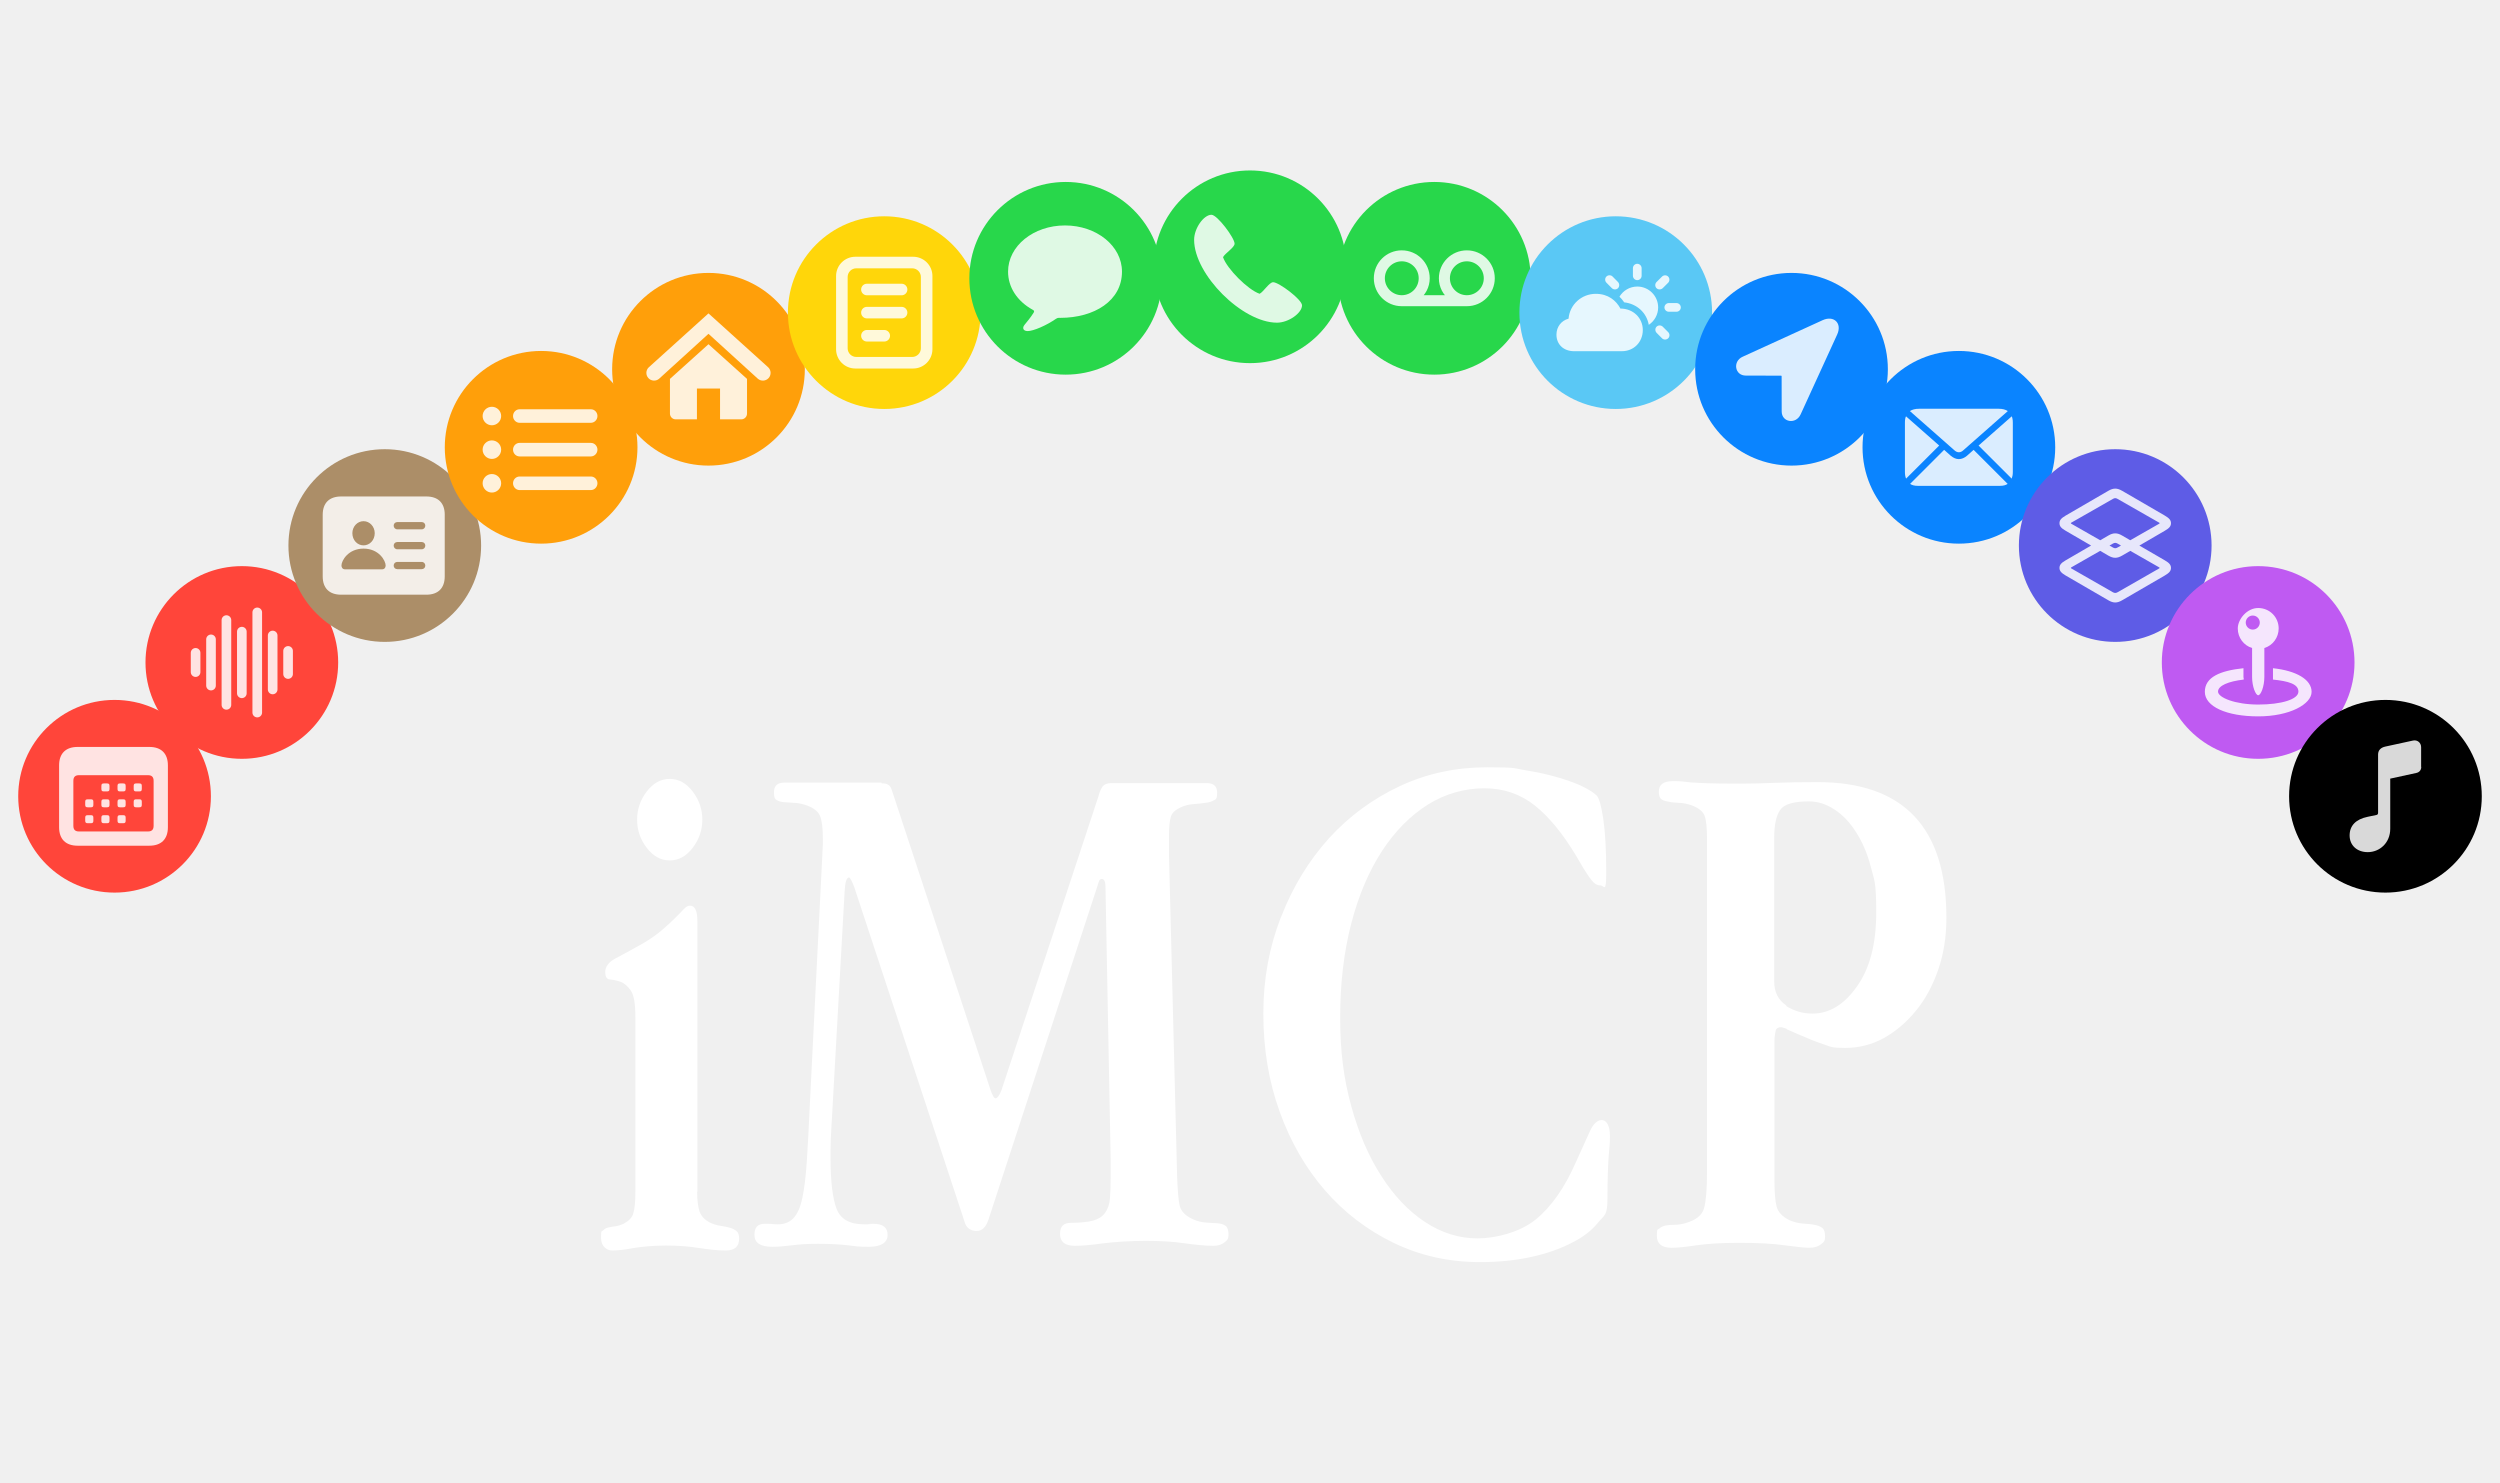
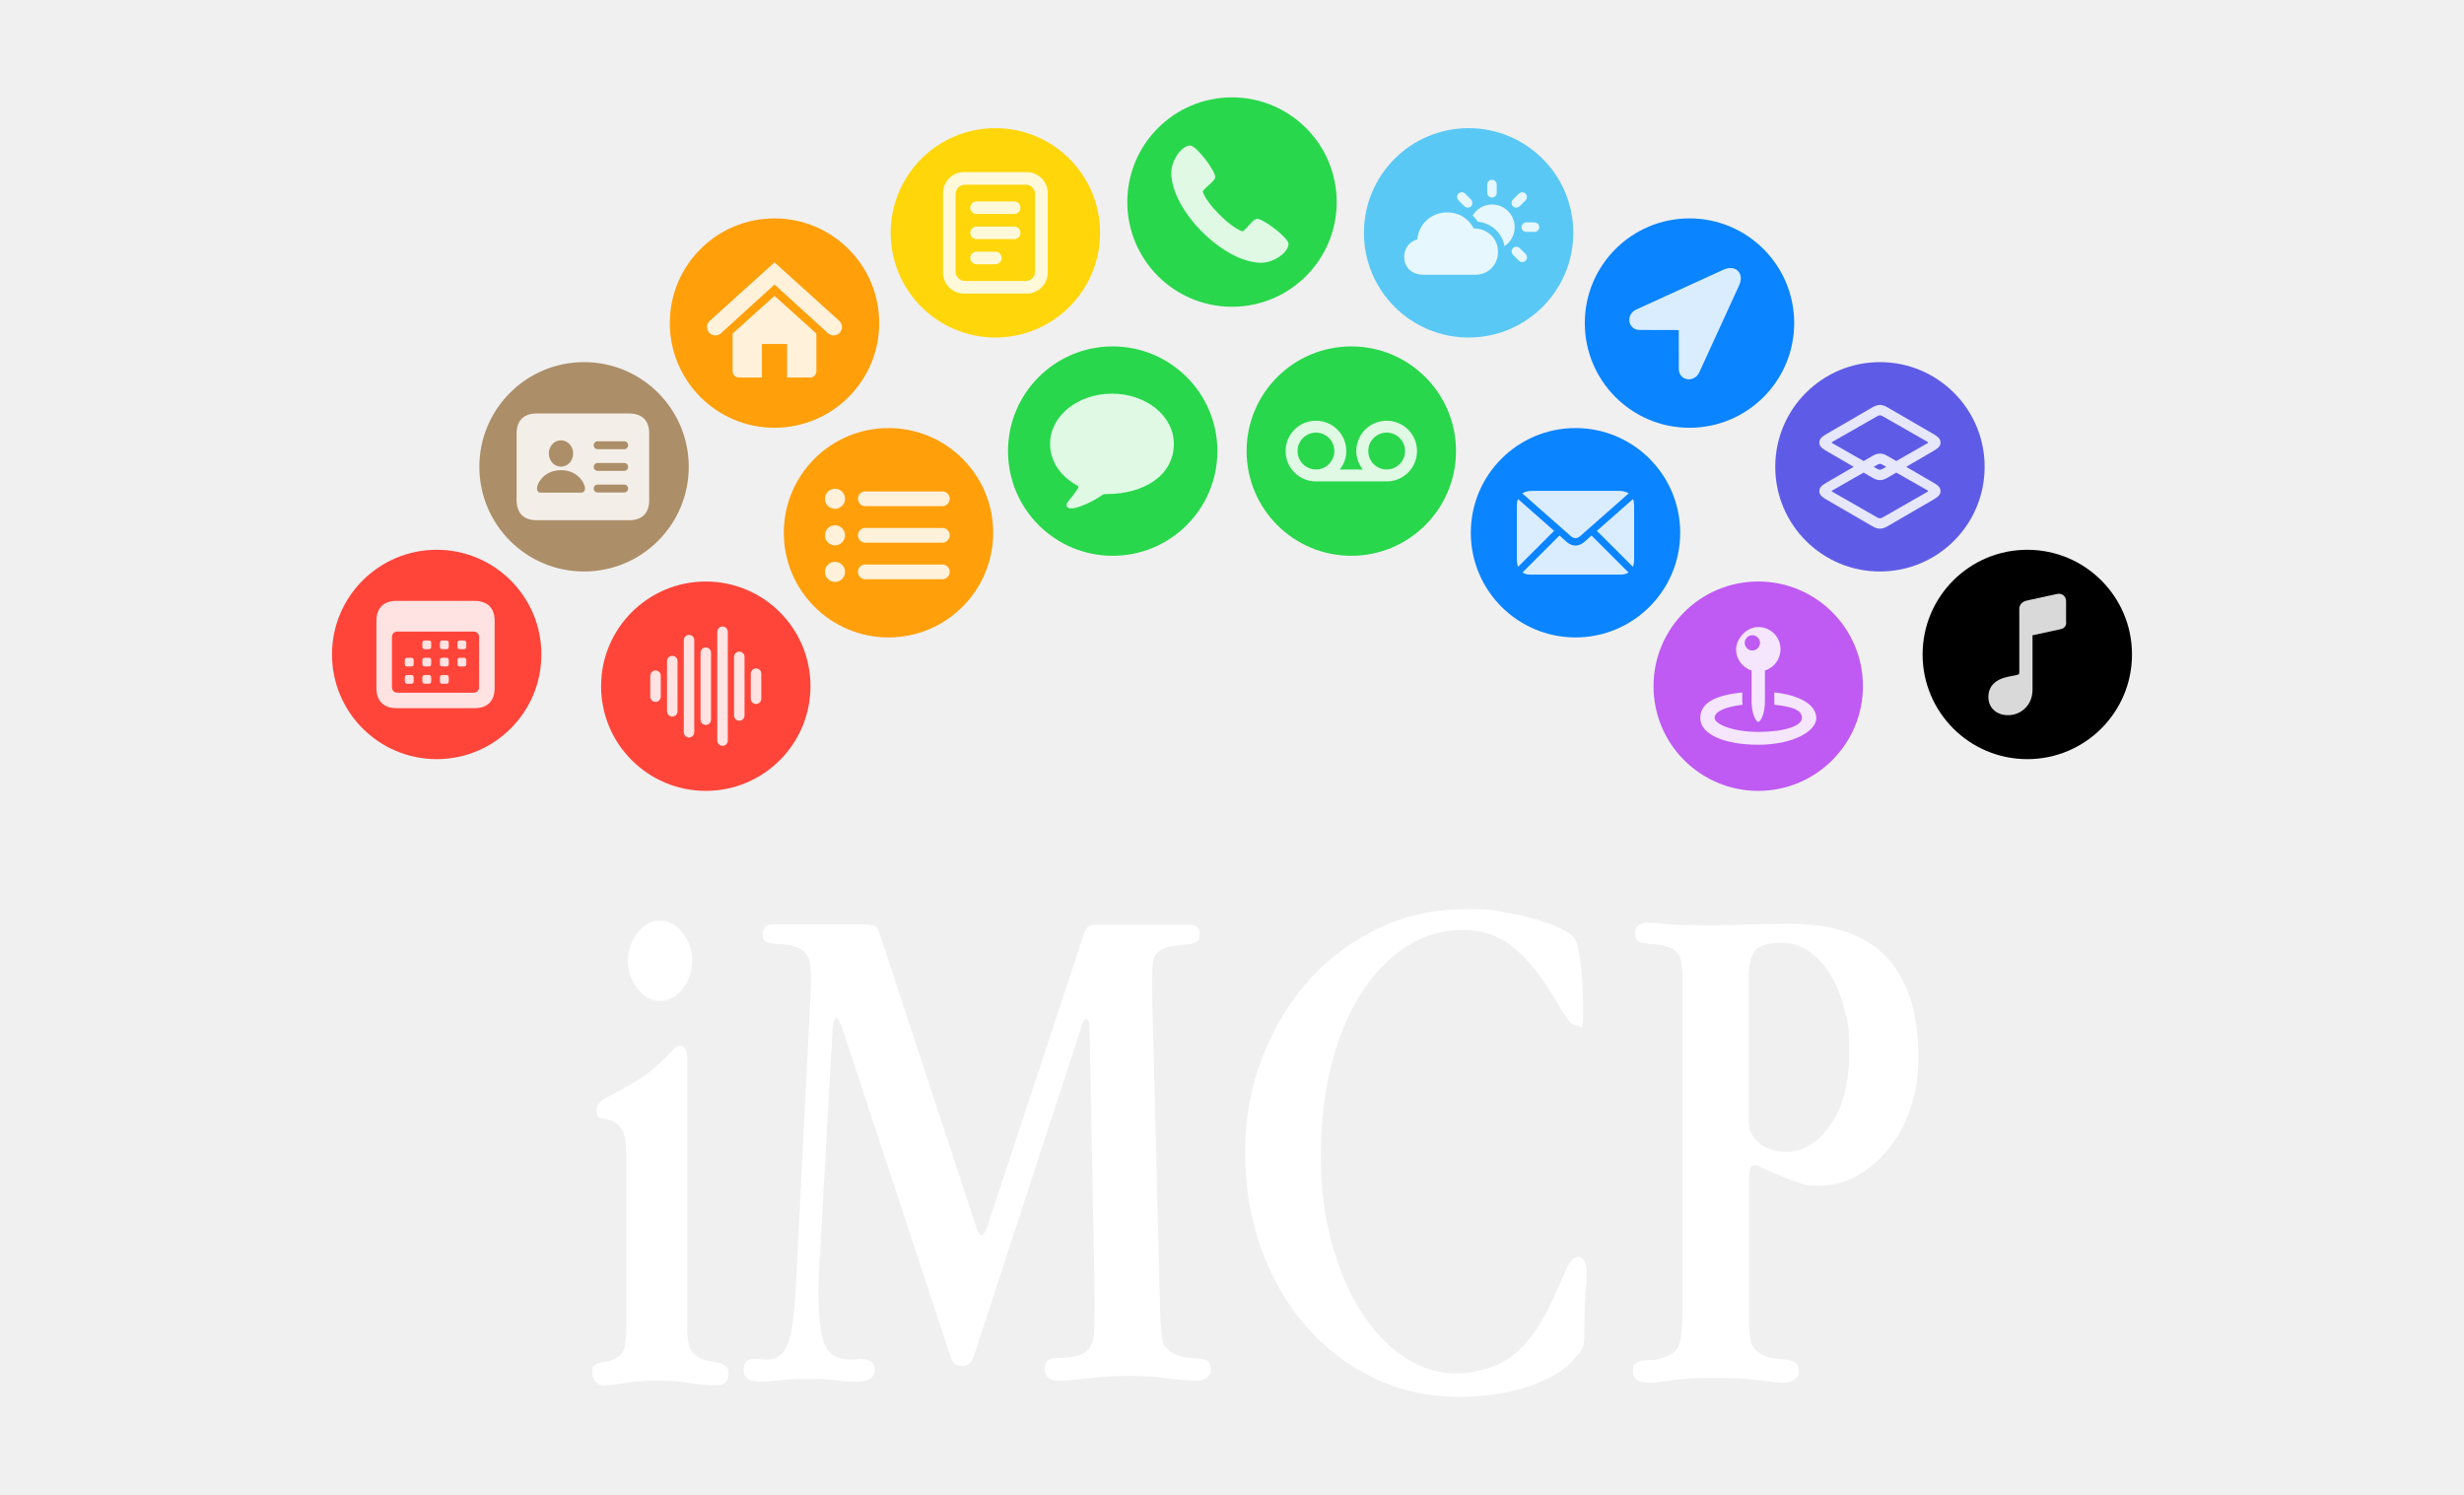
- <svg xmlns="http://www.w3.org/2000/svg" viewBox="0 0 1012 600">
-   <g fill="#fff">
+ <svg xmlns="http://www.w3.org/2000/svg" viewBox="0 0 1012 614">
+   <g fill="#fff" transform="translate(0 62.855)">
    <path d="M282.2,482.4c0,3.6.4,6.3,1,8.1.7,1.8,2,3.2,3.8,4.2,1.6.8,3.1,1.3,4.6,1.5s2.8.5,3.9.8,2,.8,2.7,1.4,1,1.6,1,3c0,3.2-1.8,4.8-5.4,4.8s-6.6-.4-10.8-1c-4.2-.7-8.6-1-13.4-1s-9.5.4-13.1,1c-3.6.7-6.5,1-8.7,1s-4.5-1.7-4.5-5.1.2-2.4.8-3,1.2-1,2.1-1.2c.9-.2,1.9-.4,2.9-.5s2.1-.5,3.3-1c2.2-1.2,3.6-2.6,4-4.4.5-1.7.8-4.5.8-8.5v-70.8c0-5.4-.6-9-1.9-10.8s-2.7-3-4.2-3.5-2.9-.8-4.2-.9-1.9-1.1-1.9-3.1,1.4-4,4.1-5.4,6.5-3.5,11.5-6.3c3-1.8,5.5-3.6,7.6-5.4,2.1-1.8,3.8-3.4,5.2-4.8,1.4-1.4,2.5-2.5,3.4-3.5.9-.9,1.7-1.4,2.5-1.4,2,0,3,2.1,3,6.3v109.5ZM280.4,320.4c2.6,3.4,3.9,7.2,3.9,11.4s-1.3,8-3.9,11.4-5.7,5.1-9.3,5.1-6.7-1.7-9.3-5.1c-2.6-3.4-3.9-7.2-3.9-11.4s1.3-8,3.9-11.4,5.7-5.1,9.3-5.1,6.7,1.7,9.3,5.1Z" />
    <path d="M356.9,317.1c1,0,1.9.1,2.5.5.7.3,1.2,1,1.6,2.2l39.9,121.2c.8,2.4,1.5,3.6,2.1,3.6s1.6-1.1,2.4-3.3l39.3-119.1c.4-1.6,1-2.9,1.6-3.8.7-.9,1.9-1.4,3.5-1.4h38.7c2.8,0,4.2,1.3,4.2,3.9s-.5,2.6-1.4,3.1-2,.9-3.5,1c-1.4.2-3,.4-4.6.5-1.7.1-3.5.5-5.2,1.3-2.2,1-3.5,2.2-4,3.7-.5,1.5-.8,4.2-.8,8.2v7.1l3.3,130.5c.2,5.4.5,9.2,1,11.6.5,2.4,2.4,4.3,5.5,5.7,1.8.8,3.6,1.2,5.4,1.3s3.4.2,4.6.3c1.3.1,2.4.5,3.1,1,.8.6,1.2,1.8,1.2,3.6s-.5,2.2-1.6,3.1-2.6,1.4-4.6,1.4c-3.2,0-7-.4-11.5-1-4.5-.7-9.8-1-15.8-1s-12.4.4-17.2,1c-4.9.7-8.8,1-11.5,1-4,0-6-1.6-6-4.8s1.5-4.5,4.5-4.5,6.8-.3,8.9-.9c2.1-.6,3.7-1.6,4.8-3.1,1.1-1.5,1.8-3.4,2-5.8s.3-5.4.3-8.9v-6.9l-2.1-110.3c0-2.2-.5-3.3-1.5-3.3s-1.2,1-1.8,3l-44.1,135c-1,3-2.6,4.5-4.8,4.5s-4.2-1.2-4.8-3.6l-44.7-135.6c-1-2.6-1.7-3.9-2.1-3.9-1,0-1.6,1.9-1.8,5.7l-5.1,91.2c-.2,3.4-.4,6.5-.5,9.2-.1,2.8-.1,5.3-.1,7.5,0,9.3.8,16.1,2.4,20.4,1.6,4.3,5.3,6.4,11.1,6.4s1.2,0,1.8-.1c.6-.1,1.3-.1,2.1-.1,3.8,0,5.7,1.5,5.7,4.5s-2.5,4.8-7.5,4.8-5-.2-8.5-.6-7.5-.6-12.1-.6-7.5.2-10.6.6-5.8.6-8,.6c-4.8,0-7.2-1.6-7.2-4.8s1.4-4.5,4.2-4.5,2.2,0,3.1.1,1.6.1,2.2.1c2.6,0,4.7-.8,6.3-2.5,1.6-1.7,2.8-4.4,3.6-8.2.8-3.8,1.4-8.7,1.8-14.8s.8-13.5,1.2-22.5l5.1-101.9c0-.4,0-1.1.1-2.1s.1-2.3.1-3.9c0-4.6-.4-7.7-1.2-9.5-.8-1.8-2.6-3.2-5.4-4.2-1.8-.6-3.5-1-5.1-1-1.6-.1-3-.2-4.2-.3-1.2-.1-2.1-.4-2.9-.9s-1-1.5-1-3.1c0-2.6,1.4-3.9,4.2-3.9h39.3Z" />
    <path d="M518.7,370.9c4.7-12.1,11.2-22.6,19.3-31.6,8.2-9,17.8-16,28.7-21.1s22.7-7.6,35.2-7.6,10.6.4,15.6,1.2,9.5,1.8,13.5,3,7.3,2.4,9.9,3.7c2.6,1.3,4.4,2.5,5.4,3.5s1.9,4.1,2.7,9.5c.8,5.3,1.2,12.5,1.2,21.5s-.8,5.4-2.4,5.4-2.8-1-4.3-3.1-3.3-5-5.5-8.9c-5.4-9-11-15.8-16.8-20.4s-12.6-6.9-20.4-6.9-15.8,2.2-22.8,6.6c-7,4.4-13.2,10.6-18.5,18.7s-9.5,17.9-12.5,29.4-4.5,24.2-4.5,38.2,1.5,24.9,4.5,35.8,7,20.3,12.2,28.3c5.1,8,11,14.2,17.7,18.6s13.8,6.6,21.2,6.6,17.2-2.5,23.5-7.6,11.8-12.9,16.3-23.2c2.4-5.4,4.3-9.6,5.7-12.6s3-4.5,4.8-4.5,3.3,2.1,3.3,6.3-.2,4-.5,8.2-.5,10-.5,17.2-1.2,6.6-3.8,9.8-6,5.9-10.7,8.2c-4.6,2.4-10,4.3-16.3,5.7-6.3,1.4-13.2,2.1-20.8,2.1-12.6,0-24.2-2.6-35-7.8-10.7-5.2-20-12.3-27.8-21.3s-13.9-19.6-18.3-31.8c-4.4-12.2-6.6-25.4-6.6-39.6s2.4-27,7.1-39.1h0Z" />
    <path d="M723.1,416.4c-1.2-.4-1.9-.6-2.1-.6-1.2,0-2,.5-2.2,1.4s-.5,2.4-.5,4.4v55.9c0,5.2.3,8.9.9,11,.6,2.2,2.3,4,5.1,5.4,1.8.8,3.6,1.2,5.4,1.4,1.8.1,3.3.2,4.7.5,1.3.2,2.3.6,3.2,1.2.8.6,1.2,1.8,1.2,3.6s-.5,2.2-1.7,3.1c-1.1.9-2.7,1.4-4.7,1.4s-5.3-.4-10-1c-4.7-.7-10.8-1-18.5-1s-12.8.4-17.2,1c-4.5.7-7.8,1-10,1-4,0-6-1.6-6-4.8s.3-2.4,1-3,1.5-1,2.5-1.2,2.2-.3,3.6-.3,2.8-.2,4.2-.6c4.4-1.2,7-3.2,7.8-6.1.8-2.9,1.2-7.7,1.2-14.5v-135.1c0-4.4-.3-7.5-1-9.3-.7-1.8-2.5-3.2-5.2-4.2-1.8-.6-3.5-1-5.2-1-1.7-.1-3.2-.2-4.3-.5-1.2-.2-2.2-.5-2.8-1-.7-.5-1-1.5-1-3.1,0-2.8,1.9-4.2,5.7-4.2s3.2.1,7,.5c3.9.3,9.5.5,16.7.5h4.8c3.4,0,7.6-.1,12.6-.3,5-.2,10.8-.3,17.4-.3,34.8,0,52.2,18.3,52.2,54.9c0,7.8-1.1,14.6-3.3,21s-5.2,12-9,16.6c-3.8,4.7-8.2,8.4-13,11.1-4.9,2.7-10.2,4-15.8,4s-5.7-.5-8.7-1.5-6.3-2.3-9.9-3.9l-4.8-2.1h0ZM723,407.2c3.3,2.1,6.8,3.1,10.7,3.1,6.8,0,12.8-3.6,18-11,5.2-7.3,7.8-17.2,7.8-29.9s-.8-13-2.2-18.5-3.5-10.2-6-14.1-5.4-7-8.7-9.1c-3.3-2.2-6.8-3.3-10.3-3.3-6.2,0-10.1,1.1-11.7,3.5-1.6,2.3-2.4,6-2.4,11.2v58.2c0,4.4,1.7,7.6,5,9.8Z" />
  </g>
-   <svg version="1.1" viewBox="0 0 100 100" x="7.373" y="283.327" width="78" height="78">
+   <svg version="1.1" viewBox="0 0 100 100" x="136.357" y="225.824" width="86" height="86">
    <circle fill="#ff453a" cx="50" cy="50" r="50" />
    <g fill="#fff" fill-opacity="0.85">
      <path d="M30.83,75.66h37.23c6.18,0,9.62-3.42,9.62-9.56v-32.15c0-6.14-3.44-9.55-9.62-9.55H30.83c-6.17,0-9.61,3.4-9.61,9.55v32.15c0,6.15,3.44,9.56,9.61,9.56ZM31.52,68.27c-1.92,0-2.9-.9-2.9-2.94v-23.34c0-2.03.99-2.93,2.9-2.93h35.83c1.91,0,2.92.89,2.92,2.93v23.34c0,2.05-1.01,2.94-2.92,2.94H31.52ZM44.49,47.49h1.55c1,0,1.34-.31,1.34-1.3v-1.55c0-.99-.34-1.3-1.34-1.3h-1.55c-.99,0-1.33.31-1.33,1.3v1.55c0,.99.34,1.3,1.33,1.3ZM52.86,47.49h1.57c.99,0,1.33-.31,1.33-1.3v-1.55c0-.99-.34-1.3-1.33-1.3h-1.57c-.98,0-1.32.31-1.32,1.3v1.55c0,.99.34,1.3,1.32,1.3ZM61.25,47.49h1.57c.98,0,1.32-.31,1.32-1.3v-1.55c0-.99-.35-1.3-1.32-1.3h-1.57c-.98,0-1.32.31-1.32,1.3v1.55c0,.99.35,1.3,1.32,1.3ZM36.11,55.73h1.57c.98,0,1.32-.31,1.32-1.28v-1.57c0-.99-.35-1.3-1.32-1.3h-1.57c-.98,0-1.34.31-1.34,1.3v1.57c0,.98.36,1.28,1.34,1.28ZM44.49,55.73h1.55c1,0,1.34-.31,1.34-1.28v-1.57c0-.99-.34-1.3-1.34-1.3h-1.55c-.99,0-1.33.31-1.33,1.3v1.57c0,.98.34,1.28,1.33,1.28ZM52.86,55.73h1.57c.99,0,1.33-.31,1.33-1.28v-1.57c0-.99-.34-1.3-1.33-1.3h-1.57c-.98,0-1.32.31-1.32,1.3v1.57c0,.98.34,1.28,1.32,1.28ZM61.25,55.73h1.57c.98,0,1.32-.31,1.32-1.28v-1.57c0-.99-.35-1.3-1.32-1.3h-1.57c-.98,0-1.32.31-1.32,1.3v1.57c0,.98.35,1.28,1.32,1.28ZM36.11,63.99h1.57c.98,0,1.32-.32,1.32-1.3v-1.57c0-.99-.35-1.3-1.32-1.3h-1.57c-.98,0-1.34.31-1.34,1.3v1.57c0,.98.36,1.3,1.34,1.3ZM44.49,63.99h1.55c1,0,1.34-.32,1.34-1.3v-1.57c0-.99-.34-1.3-1.34-1.3h-1.55c-.99,0-1.33.31-1.33,1.3v1.57c0,.98.34,1.3,1.33,1.3ZM52.86,63.99h1.57c.99,0,1.33-.32,1.33-1.3v-1.57c0-.99-.34-1.3-1.33-1.3h-1.57c-.98,0-1.32.31-1.32,1.3v1.57c0,.98.34,1.3,1.32,1.3Z" />
    </g>
  </svg>
-   <svg viewBox="0 0 100 100" x="58.896" y="229.169" width="78" height="78">
+   <svg viewBox="0 0 100 100" x="246.874" y="238.855" width="86" height="86">
    <circle fill="#ff453a" cx="50" cy="50" r="50" />
    <g stroke="#fff" stroke-opacity="0.85" stroke-width="5" stroke-linecap="round">
      <path d="M26 45V55M34 38V62M42 28V72M50 34V66M58 24V76M66 36V64M74 44V56" />
    </g>
  </svg>
-   <svg version="1.1" viewBox="0 0 100 100" x="116.754" y="181.837" width="78" height="78">
+   <svg version="1.1" viewBox="0 0 100 100" x="196.879" y="148.745" width="86" height="86">
    <circle fill="#ac8e68" cx="50" cy="50" r="50" />
    <g fill="#fff" fill-opacity="0.85">
      <path class="st1" d="M81.12,34.03v31.97c0,6.1-3.41,9.51-9.57,9.51H27.35c-6.14,0-9.56-3.4-9.56-9.51v-31.97c0-6.11,3.42-9.5,9.56-9.5h44.21c6.16,0,9.57,3.39,9.57,9.5ZM27.52,60.35c0,1.1.64,1.99,1.84,1.99h19.25c1.22,0,1.85-.89,1.85-1.99,0-2.48-3.49-8.76-11.47-8.76s-11.47,6.27-11.47,8.76ZM56.53,58.49c-1.11,0-1.91.84-1.91,1.91s.8,1.86,1.91,1.86h12.64c1.07,0,1.87-.8,1.87-1.86s-.8-1.91-1.87-1.91h-12.64ZM56.53,48.17c-1.11,0-1.91.82-1.91,1.86s.8,1.91,1.91,1.91h12.64c1.07,0,1.87-.84,1.87-1.91s-.8-1.86-1.87-1.86h-12.64ZM33.18,43.58c0,3.62,2.61,6.33,5.8,6.33,3.21,0,5.81-2.71,5.81-6.33,0-3.41-2.6-6.23-5.81-6.23s-5.8,2.82-5.8,6.23ZM56.53,37.81c-1.11,0-1.91.82-1.91,1.87s.8,1.91,1.91,1.91h12.64c1.07,0,1.87-.84,1.87-1.91s-.8-1.87-1.87-1.87h-12.64Z" />
    </g>
  </svg>
-   <svg version="1.1" viewBox="0 0 100 100" x="180.048" y="142.067" width="78" height="78">
+   <svg version="1.1" viewBox="0 0 100 100" x="321.918" y="175.828" width="86" height="86">
    <circle fill="#ff9f0a" cx="50" cy="50" r="50" />
    <g fill="#fff" fill-opacity=".85">
      <path d="M38.83,72.2h36.98c1.91,0,3.42-1.64,3.42-3.53s-1.48-3.51-3.42-3.51h-36.98c-1.92,0-3.41,1.62-3.41,3.51s1.51,3.53,3.41,3.53Z" />
      <path d="M24.44,73.49c2.65,0,4.82-2.17,4.82-4.82s-2.17-4.8-4.82-4.8-4.8,2.15-4.8,4.8,2.17,4.82,4.8,4.82Z" />
      <path d="M38.83,54.74h36.98c1.91,0,3.42-1.64,3.42-3.51s-1.48-3.52-3.42-3.52h-36.98c-1.92,0-3.41,1.62-3.41,3.52s1.51,3.51,3.41,3.51Z" />
      <path d="M24.44,56.04c2.65,0,4.82-2.17,4.82-4.82s-2.17-4.8-4.82-4.8-4.8,2.15-4.8,4.8,2.17,4.82,4.8,4.82Z" />
      <path d="M38.83,37.29h36.98c1.91,0,3.42-1.64,3.42-3.52s-1.48-3.51-3.42-3.51h-36.98c-1.92,0-3.41,1.62-3.41,3.51s1.51,3.52,3.41,3.52Z" />
      <path d="M24.44,38.57c2.65,0,4.82-2.15,4.82-4.8s-2.17-4.8-4.82-4.8-4.8,2.15-4.8,4.8,2.17,4.8,4.8,4.8Z" />
    </g>
  </svg>
-   <svg viewBox="0 0 100 100" x="247.795" y="110.476" width="78" height="78">
+   <svg viewBox="0 0 100 100" x="275.100" y="89.707" width="86" height="86">
    <circle fill="#ff9f0a" cx="50" cy="50" r="50" />
    <g fill="#fff" opacity=".85">
      <path d="M50,21 81,49a4,4 0 0 1-5.4,5.9L50,31.6 24.4,54.9A4,4 0 0 1 19,49Z" />
      <path fill-rule="evenodd" d="M50,37 70,55V73a3,3 0 0 1-3,3H33a3,3 0 0 1-3-3V55ZM44,60h12v16H44Z" />
    </g>
  </svg>
-   <svg viewBox="0 0 100 100" x="318.946" y="87.554" width="78" height="78">
+   <svg viewBox="0 0 100 100" x="365.818" y="52.637" width="86" height="86">
    <circle fill="#ffd60a" cx="50" cy="50" r="50" />
    <g fill="#fff" fill-opacity="0.85">
      <path fill-rule="evenodd" d="M35,21h30a10,10,0,0,1,10,10v38a10,10,0,0,1-10,10h-30a10,10,0,0,1-10-10v-38a10,10,0,0,1,10-10ZM35.5,27h29a4.5,4.5,0,0,1,4.5,4.5v37a4.5,4.5,0,0,1-4.5,4.5h-29a4.5,4.5,0,0,1-4.5-4.5v-37a4.5,4.5,0,0,1,4.5-4.5Z" />
      <rect x="38" y="35" width="24" height="6" rx="3" />
      <rect x="38" y="47" width="24" height="6" rx="3" />
      <rect x="38" y="59" width="15" height="6" rx="3" />
    </g>
  </svg>
-   <svg viewBox="0 0 100 100" x="392.394" y="73.656" width="78" height="78">
+   <svg viewBox="0 0 100 100" x="414.000" y="142.290" width="86" height="86">
    <circle fill="#28d74b" cx="50" cy="50" r="50" />
    <g fill="#fff" fill-opacity="0.85">
      <path d="M30.19,77.4c3.04,0,9.82-2.94,14.79-6.39.59-.4,1.01-.5,1.53-.5.3.01.53.02.7.02,17.63-.04,32-8.83,32-23.99,0-13.3-13.15-23.97-29.56-23.97s-29.56,10.67-29.56,23.97c0,7.9,4.52,15.26,12.9,19.86.63.34.75.71.46,1.29-1.56,2.6-3.8,5.19-4.83,6.48-1.36,1.68-.56,3.21,1.57,3.21Z" />
    </g>
  </svg>
-   <svg viewBox="0 0 100 100" x="467.000" y="69.000" width="78" height="78">
+   <svg viewBox="0 0 100 100" x="463.000" y="40.000" width="86" height="86">
    <circle fill="#28d74b" cx="50" cy="50" r="50" />
    <g fill="#fff" fill-opacity="0.85">
      <path d="M30,23c-4,0-9,7-9,13,0,18,25,43,43,43,6,0,13-5,13-9,0-3-12-12-15-12-2,0-5,5-7,6-6-2-17-13-19-19,1-2,6-5,6-7,0-3-9-15-12-15Z" />
    </g>
  </svg>
-   <svg viewBox="0 0 100 100" x="541.606" y="73.656" width="78" height="78">
+   <svg viewBox="0 0 100 100" x="512.000" y="142.290" width="86" height="86">
    <circle fill="#28d74b" cx="50" cy="50" r="50" />
    <g fill="#fff" stroke="#fff" stroke-width="22" stroke-linejoin="round" opacity="0.85">
      <path transform="translate(20.000 36.882) scale(0.12596)" d="M1.06581e-14 104.043C1.06581e-14 161.656 46.572 208.086 104.043 208.086L372.297 208.086C429.839 208.086 476.341 161.585 476.341 104.043C476.341 46.431 429.768 0 372.297 0C314.685 0 268.048 46.502 268.048 104.043C268.048 137.03 284.031 166.78 309.472 184.8L166.868 184.8C192.309 166.78 208.292 137.03 208.292 104.043C208.292 46.431 161.72 0 104.043 0C46.502 0 1.06581e-14 46.502 1.06581e-14 104.043ZM23.421 103.908C23.421 59.335 59.605 23.151 104.178 23.151C148.752 23.151 184.865 59.335 184.865 103.908C184.865 148.617 148.752 184.8 104.178 184.8C59.605 184.8 23.421 148.617 23.421 103.908ZM291.476 103.908C291.476 59.335 327.589 23.151 372.162 23.151C416.736 23.151 453.055 59.335 453.055 103.908C453.055 148.617 416.736 184.8 372.162 184.8C327.589 184.8 291.476 148.617 291.476 103.908Z" />
    </g>
  </svg>
-   <svg version="1.1" viewBox="0 0 100 100" x="615.054" y="87.554" width="78" height="78">
+   <svg version="1.1" viewBox="0 0 100 100" x="560.182" y="52.637" width="86" height="86">
    <circle fill="#5ac8f5" cx="50" cy="50" r="50" />
    <g fill="#fff" fill-opacity=".85">
      <path d="M74.42,57.32l2.79,2.8c.88.88.9,2.32.02,3.18-.87.87-2.36.91-3.21.02l-2.8-2.82c-.87-.91-.9-2.34-.02-3.21.87-.87,2.32-.86,3.21.02ZM72.01,47.29c0,3.77-1.94,7.1-4.87,9.04-1.12-6.3-6.15-10.91-12.76-11.67-.7-1.05-1.51-2.04-2.45-2.94,1.89-3.15,5.34-5.26,9.26-5.26,5.95,0,10.82,4.87,10.82,10.84ZM83.77,47.3c0,1.24-1.03,2.24-2.27,2.24h-3.94c-1.23,0-2.29-.99-2.29-2.24s1.06-2.27,2.29-2.27h3.94c1.24,0,2.27,1.03,2.27,2.27ZM77.2,31.29c.87.87.88,2.34-.01,3.21l-2.8,2.79c-.88.87-2.35.89-3.23.03-.87-.87-.87-2.35.03-3.22l2.81-2.79c.89-.89,2.33-.89,3.21-.03ZM48.37,31.28l2.78,2.82c.86.89.88,2.34.02,3.21-.87.87-2.32.86-3.22-.04l-2.78-2.81c-.86-.86-.89-2.31-.02-3.19.87-.87,2.37-.88,3.22,0ZM63.43,26.92v3.95c0,1.24-1.03,2.28-2.27,2.28s-2.25-1.05-2.25-2.28v-3.95c0-1.24,1.03-2.27,2.25-2.27s2.27,1.04,2.27,2.27Z" />
      <path d="M28.42,70.01h24.81c6.15,0,10.81-4.74,10.81-10.97s-4.91-11.15-11.61-11.15c-2.24-4.2-6.41-7.65-12.77-7.65-7.41,0-13.54,5.56-14.15,12.88-3.78,1.03-6.28,4.25-6.28,8.31,0,5.07,3.69,8.59,9.19,8.59Z" />
    </g>
  </svg>
-   <svg version="1.1" viewBox="0 0 100 100" x="686.205" y="110.476" width="78" height="78">
+   <svg version="1.1" viewBox="0 0 100 100" x="650.900" y="89.707" width="86" height="86">
    <circle fill="#0a84ff" cx="50" cy="50" r="50" />
    <g fill="#fff" fill-opacity="0.85">
      <path d="M26.24,53.28l18.31.05c.23,0,.32.09.32.31l.03,18.25c0,5.68,7.4,6.9,9.84,1.51l18.98-41.47c2.65-5.85-1.77-10.03-7.54-7.41l-41.58,19c-5.21,2.36-4.09,9.75,1.64,9.76Z" />
    </g>
  </svg>
-   <svg viewBox="0 0 100 100" x="753.952" y="142.067" width="78" height="78">
+   <svg viewBox="0 0 100 100" x="604.082" y="175.828" width="86" height="86">
    <circle fill="#0a84ff" cx="50" cy="50" r="50" />
    <g fill="#fff" fill-opacity="0.85">
      <path d="M49.99 52.58Q48.85 52.58 47.76 51.62L24.58 31.2Q26.43 30 29.29 30H70.71Q73.57 30 75.4 31.2L52.22 51.62Q51.15 52.58 49.99 52.58ZM22.6 66.25Q22.32 65.6 22.16 64.76Q22 63.92 22 62.81V37.19Q22 35.98 22.17 35.12Q22.35 34.27 22.56 33.92L39.78 49.09ZM28.59 70Q27.31 70 26.33 69.73Q25.34 69.45 24.69 68.98L42.35 51.32L45.74 54.34Q46.76 55.22 47.83 55.67Q48.9 56.13 49.99 56.13Q51.08 56.13 52.16 55.67Q53.24 55.22 54.26 54.34L57.65 51.32L75.31 68.98Q74.66 69.45 73.67 69.73Q72.69 70 71.41 70ZM77.4 66.25 60.22 49.09 77.44 33.92Q77.63 34.27 77.81 35.12Q78 35.98 78 37.19V62.81Q78 63.92 77.83 64.76Q77.65 65.6 77.4 66.25Z" />
    </g>
  </svg>
-   <svg viewBox="0 0 100 100" x="817.246" y="181.837" width="78" height="78">
+   <svg viewBox="0 0 100 100" x="729.121" y="148.745" width="86" height="86">
    <circle fill="#5e5ce6" cx="50" cy="50" r="50" />
    <g fill="#fff" fill-opacity="0.85" transform="translate(50 50) scale(0.58) translate(-62.33895 34.1361)">
      <path d="M62.334 16.811C64.314 16.811 66.211 16.168 68.574 14.81L106.744-7.354C110.703-9.686 112.217-11.448 112.217-14.144C112.217-16.778 110.703-18.593 106.744-20.873L68.574-43.047C66.211-44.446 64.314-45.038 62.334-45.038C60.364-45.038 58.467-44.446 56.104-43.047L17.935-20.873C13.975-18.593 12.461-16.778 12.461-14.144C12.461-11.448 13.975-9.686 17.935-7.354L56.104 14.81C58.467 16.168 60.364 16.811 62.334 16.811ZM62.334 8.274C61.628 8.274 61.006 8.087 60.187 7.621L23.031-13.653C22.78-13.758 22.655-13.873 22.655-14.144C22.655-14.353 22.78-14.468 23.031-14.625L60.187-35.847C61.006-36.314 61.628-36.552 62.334-36.552C63.039-36.552 63.672-36.314 64.491-35.847L101.648-14.625C101.898-14.468 102.023-14.353 102.023-14.144C102.023-13.873 101.898-13.758 101.648-13.653L64.491 7.621C63.672 8.087 63.039 8.274 62.334 8.274ZM62.334-23.183C64.314-23.183 66.211-23.816 68.574-25.174L106.744-47.399C110.703-49.68 112.217-51.442 112.217-54.128C112.217-56.824 110.703-58.576 106.744-60.919L68.574-83.082C66.211-84.44 64.314-85.083 62.334-85.083C60.364-85.083 58.467-84.44 56.104-83.082L17.935-60.919C13.975-58.576 12.461-56.824 12.461-54.128C12.461-51.442 13.975-49.68 17.935-47.399L56.104-25.174C58.467-23.816 60.364-23.183 62.334-23.183ZM62.334-31.72C61.628-31.72 61.006-31.959 60.187-32.425L23.031-53.648C22.78-53.752 22.655-53.919 22.655-54.128C22.655-54.389 22.78-54.514 23.031-54.619L60.187-75.841C61.006-76.308 61.628-76.546 62.334-76.546C63.039-76.546 63.672-76.308 64.491-75.841L101.648-54.619C101.898-54.514 102.023-54.389 102.023-54.128C102.023-53.919 101.898-53.752 101.648-53.648L64.491-32.425C63.672-31.959 63.039-31.72 62.334-31.72Z" />
    </g>
  </svg>
-   <svg version="1.1" viewBox="0 0 100 100" x="875.104" y="229.169" width="78" height="78">
+   <svg version="1.1" viewBox="0 0 100 100" x="679.126" y="238.855" width="86" height="86">
    <circle fill="#bf5af2" cx="50" cy="50" r="50" />
    <g fill="#fff" fill-opacity="0.85">
      <path d="M42.49,57.93v.94c-8.01.94-13.32,3.18-13.32,6.25s8.84,6.72,20.86,6.72,20.86-2.71,20.86-6.72-5.3-5.42-13.2-6.25v-5.89c12.14,1.3,20.04,5.89,20.04,12.26s-11.31,12.73-27.7,12.73-27.7-5.07-27.7-12.73,7.9-10.96,20.04-12.26v4.95h.12Z" />
      <path d="M60.64,32.35c0,4.71-3.06,8.84-7.43,10.14v14.97c0,5.19-1.89,9.55-3.18,9.55s-3.18-4.36-3.18-9.55v-14.97c-4.36-1.3-7.43-5.42-7.43-10.14s4.71-10.61,10.61-10.61,10.61,4.71,10.61,10.61ZM43.55,29.29c0,2,1.65,3.65,3.65,3.65s3.65-1.65,3.65-3.65-1.65-3.65-3.65-3.65-3.65,1.65-3.65,3.65h0Z" />
    </g>
  </svg>
-   <svg viewBox="0 0 100 100" x="926.627" y="283.327" width="78" height="78">
+   <svg viewBox="0 0 100 100" x="789.643" y="225.824" width="86" height="86">
    <circle fill="#000" cx="50" cy="50" r="50" />
    <g fill="#fff" fill-opacity="0.85">
      <path d="M68.52 34.73V24.53C68.52 22.21 66.56 20.6 64.31 21.09L49.96 24.21C47.51 24.74 46.18 26.17 46.18 28.35V58.45C46.21 59.22 45.93 59.57 45.33 59.71L40.81 60.65C34.6 61.92 31.41 65.28 31.41 70.34C31.41 75.49 35.27 79 40.81 79C46.98 79 52.49 74.23 52.49 66.86V41.54C52.49 40.7 52.24 40.91 53.05 40.73L66.07 37.89C67.61 37.57 68.59 36.35 68.59 34.8Z" />
    </g>
  </svg>
</svg>
